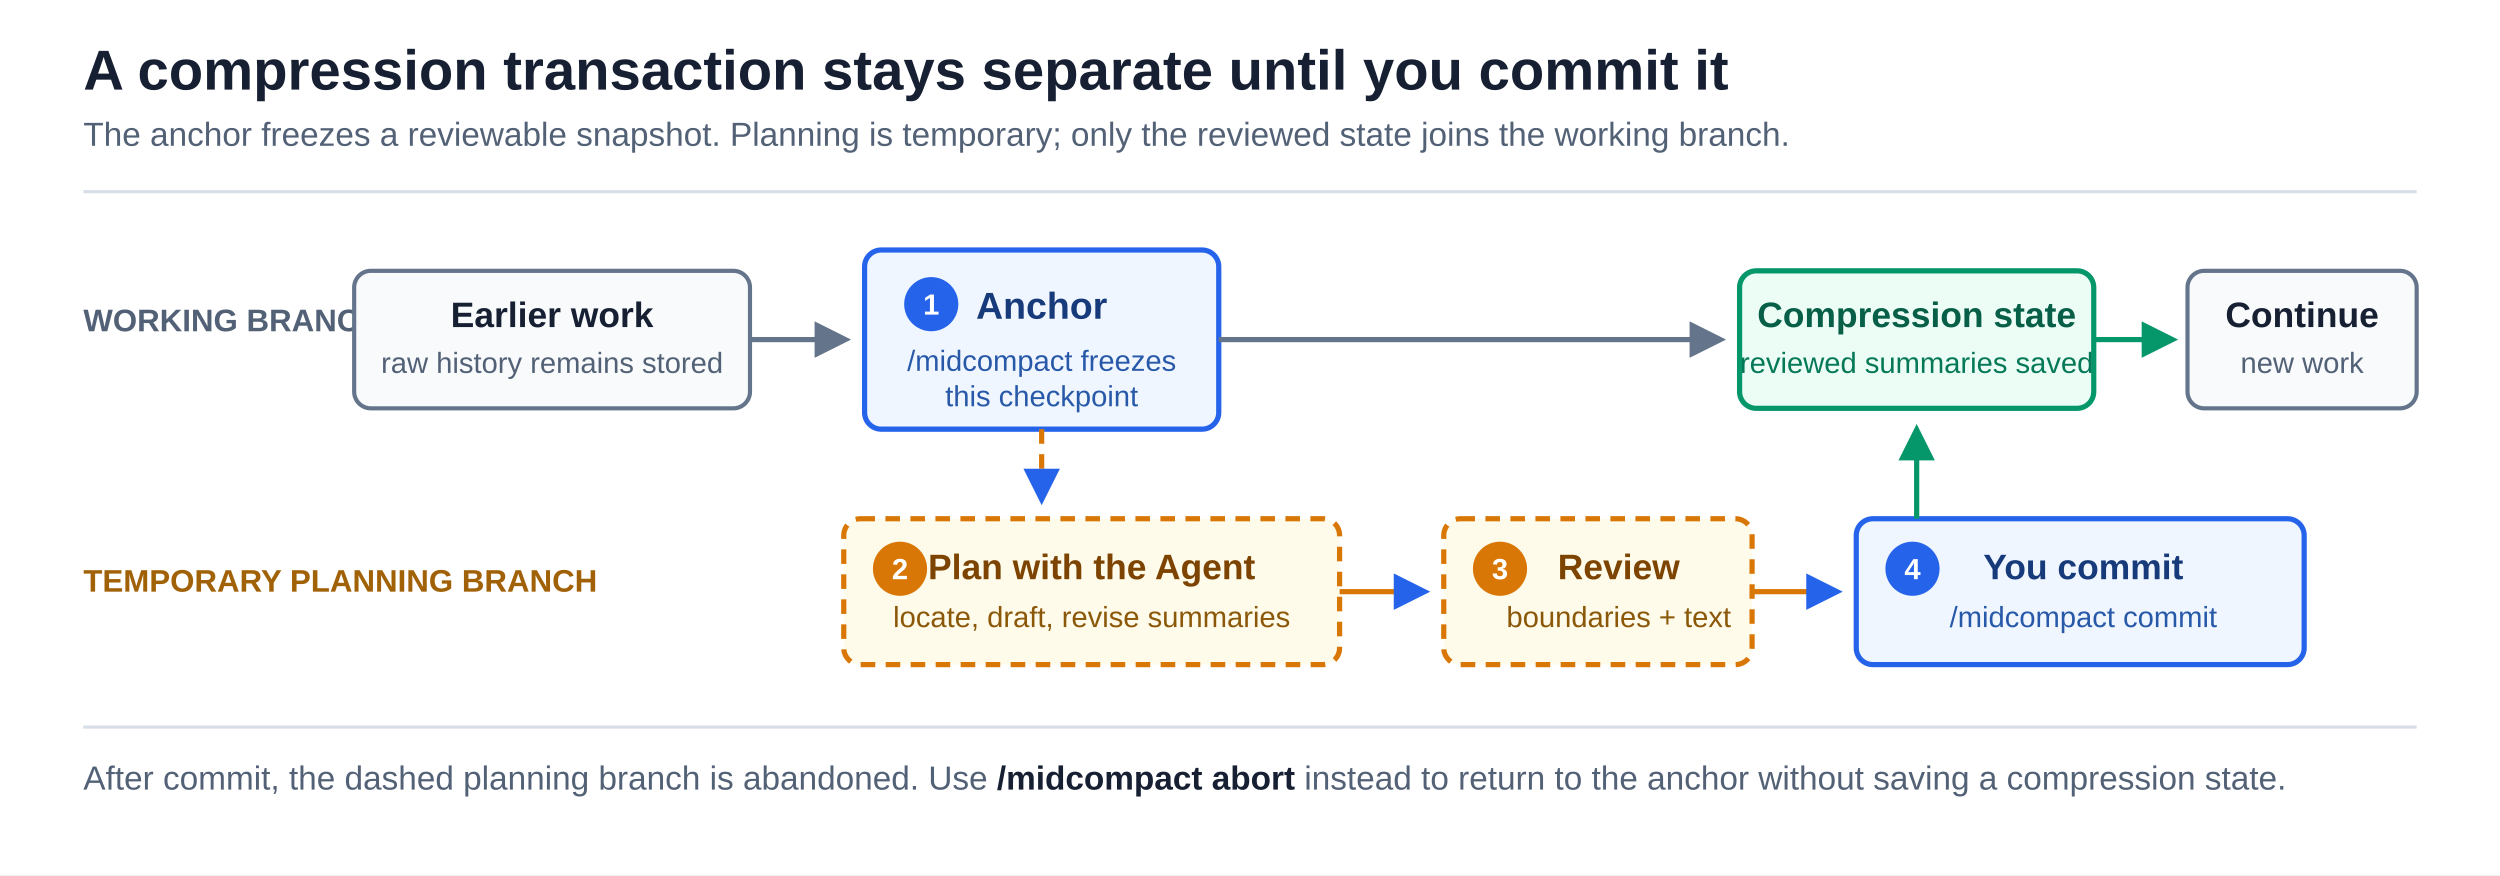
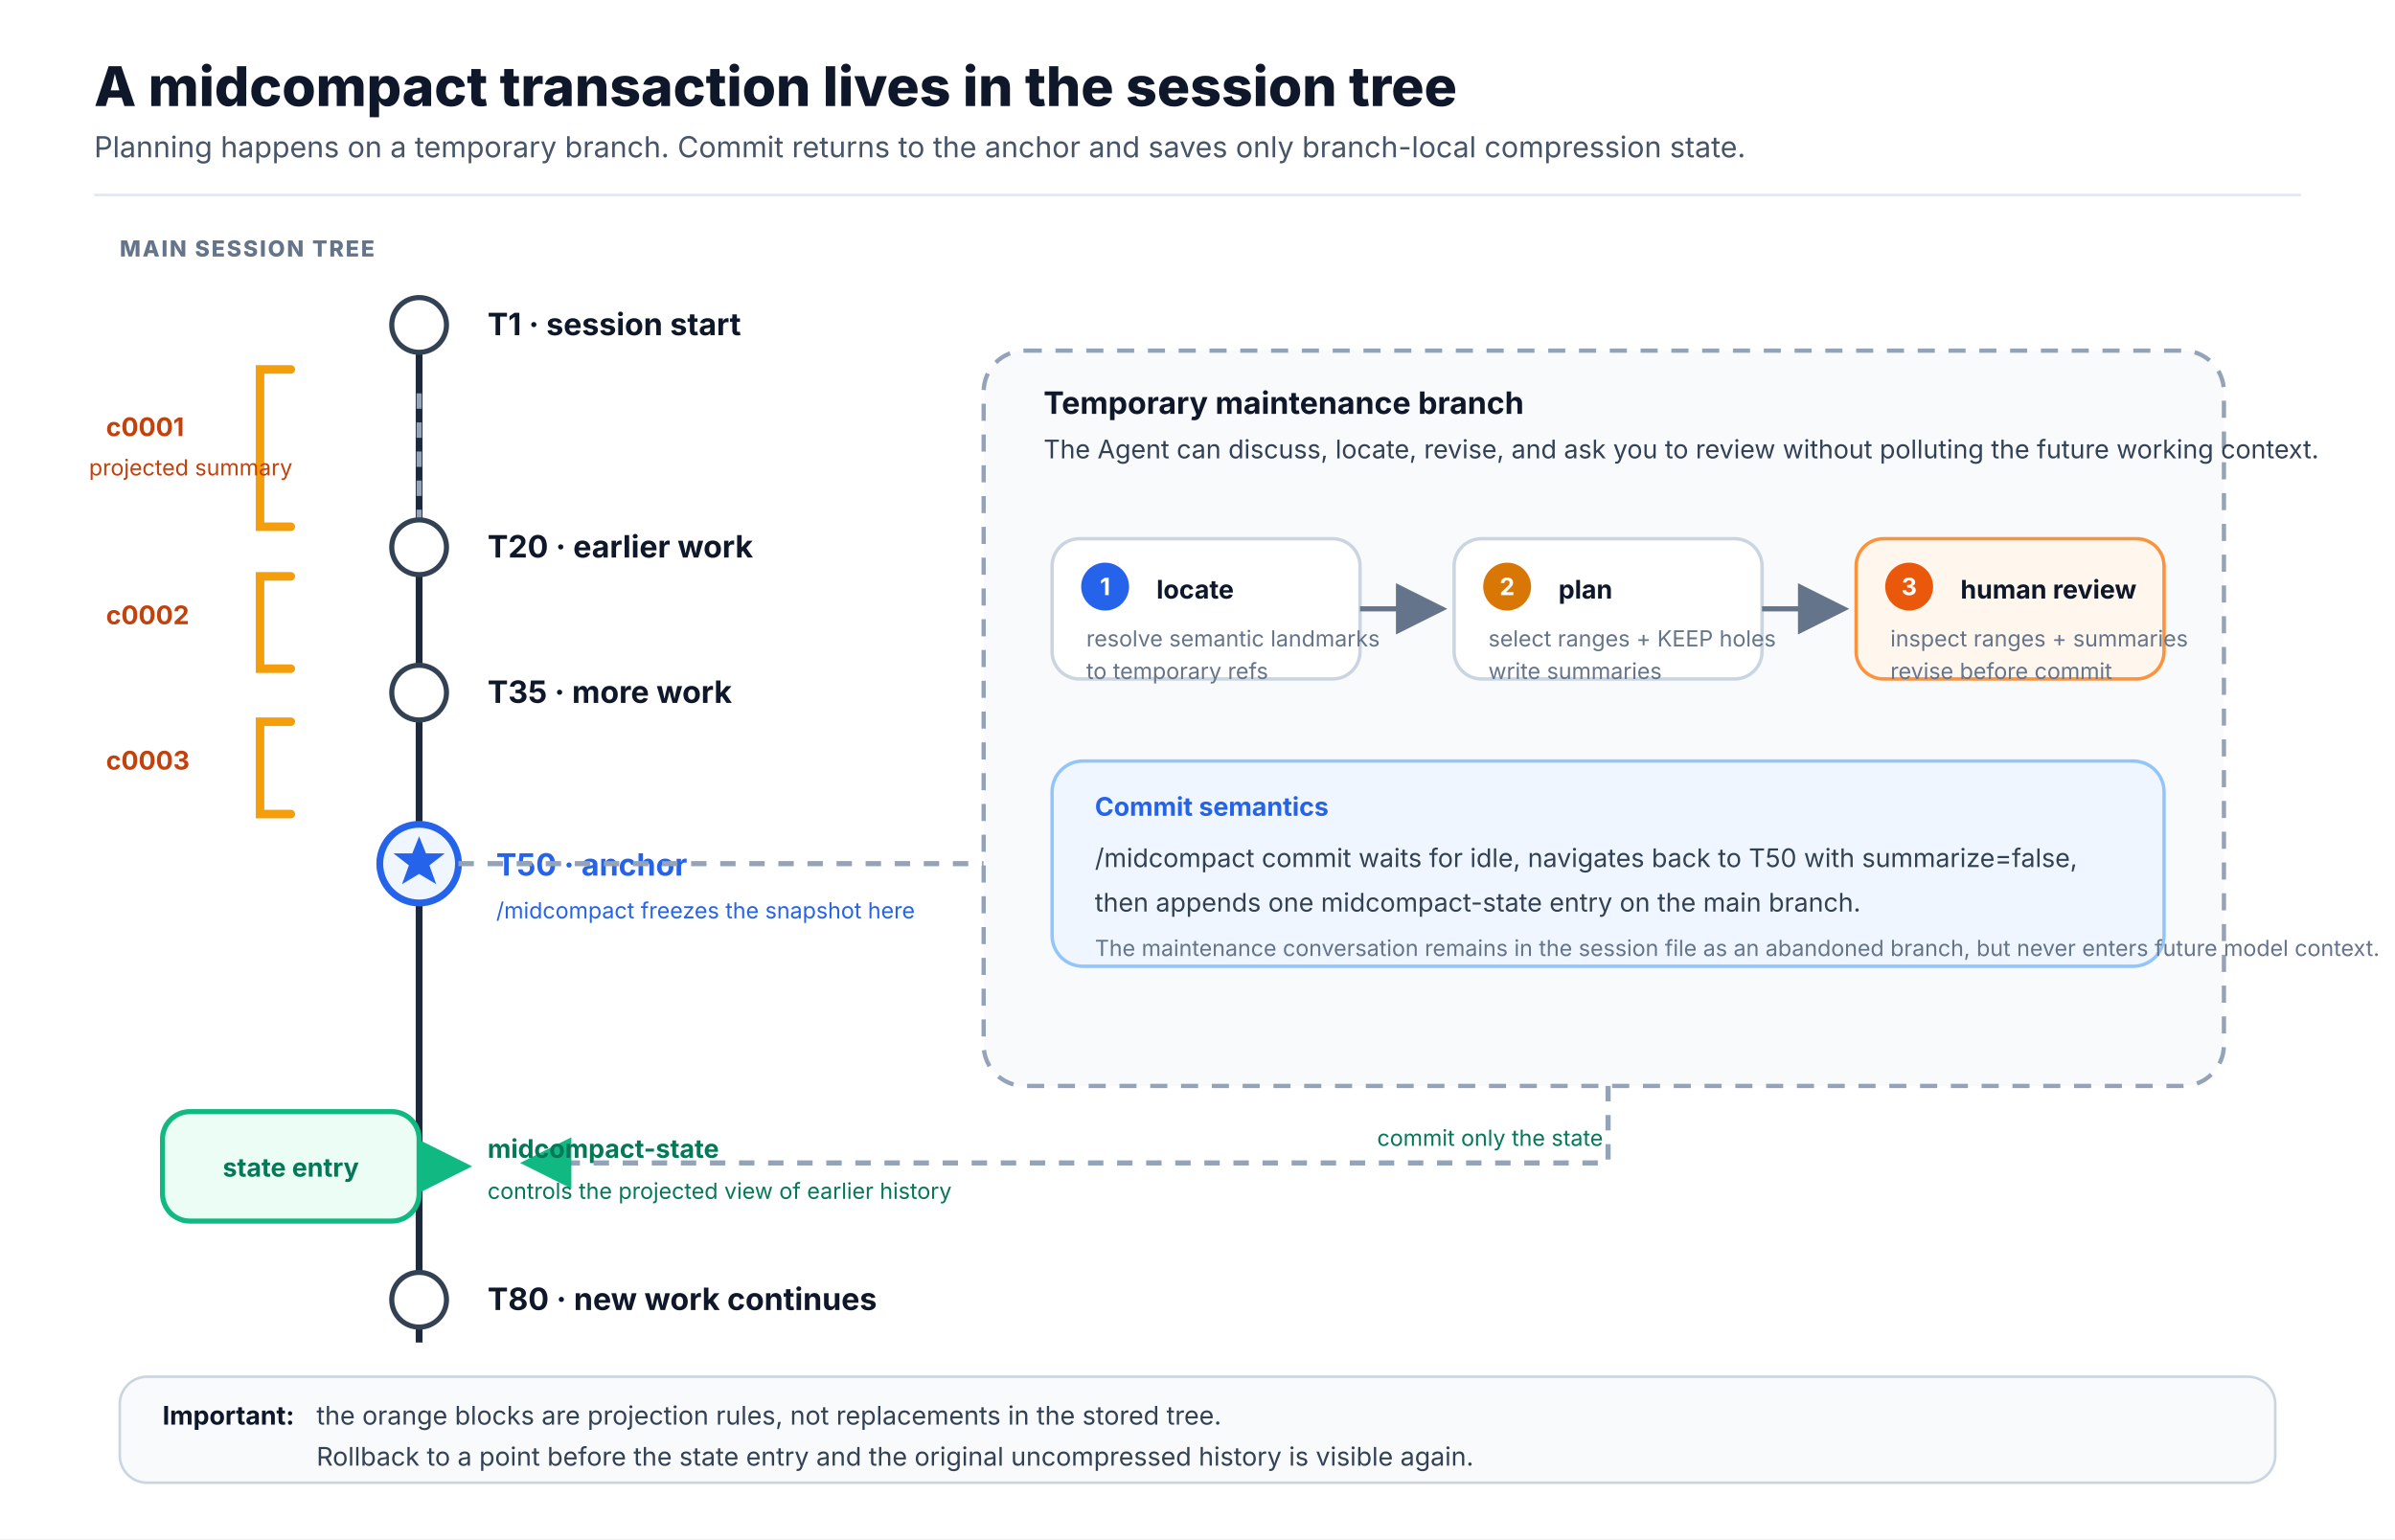
- <svg xmlns="http://www.w3.org/2000/svg" width="1200" height="420" viewBox="0 0 1200 420" role="img" aria-labelledby="title desc">
+ <svg xmlns="http://www.w3.org/2000/svg" width="1400" height="900" viewBox="0 0 1400 900" role="img" aria-labelledby="title desc">
  <defs>
-     <marker id="arrow-slate" viewBox="0 0 10 10" refX="8" refY="5" markerWidth="7" markerHeight="7" orient="auto">
-       <path d="M 0 0 L 10 5 L 0 10 z" fill="#64748b" />
+     <style>
+       text { font-family: Inter, -apple-system, BlinkMacSystemFont, "Segoe UI", Roboto, Arial, sans-serif; }
+       .title { font-size: 32px; font-weight: 800; fill: #0f172a; }
+       .subtitle { font-size: 17px; fill: #475569; }
+       .section { font-size: 13px; font-weight: 800; letter-spacing: .08em; fill: #64748b; }
+       .label { font-size: 18px; font-weight: 700; fill: #0f172a; }
+       .label-sm { font-size: 15px; font-weight: 700; fill: #0f172a; }
+       .body { font-size: 15px; fill: #334155; }
+       .small { font-size: 13px; fill: #64748b; }
+       .blue { fill:#2563eb; }
+       .green { fill:#047857; }
+       .orange { fill:#c2410c; }
+       .main { stroke:#1e293b; stroke-width:4; fill:none; }
+       .dash { stroke:#94a3b8; stroke-width:3; stroke-dasharray:9 8; fill:none; }
+       .node { fill:#fff; stroke:#334155; stroke-width:3; }
+       .anchor { fill:#eff6ff; stroke:#2563eb; stroke-width:4; }
+       .state { fill:#ecfdf5; stroke:#10b981; stroke-width:3; }
+       .maint { fill:#f8fafc; stroke:#94a3b8; stroke-width:2.5; stroke-dasharray:10 8; }
+       .step { fill:#fff; stroke:#cbd5e1; stroke-width:2; }
+       .orangeBox { fill:#fff7ed; stroke:#fb923c; stroke-width:2; }
+       .blueBox { fill:#eff6ff; stroke:#93c5fd; stroke-width:2; }
+       .greenBox { fill:#ecfdf5; stroke:#86efac; stroke-width:2; }
+       .legend { fill:#f8fafc; stroke:#cbd5e1; stroke-width:1.5; }
+     </style>
+     <marker id="arrow-slate" markerWidth="10" markerHeight="10" refX="8" refY="5" orient="auto" markerUnits="strokeWidth">
+       <path d="M0,0 L10,5 L0,10 z" fill="#64748b" />
    </marker>
-     <marker id="arrow-blue" viewBox="0 0 10 10" refX="8" refY="5" markerWidth="7" markerHeight="7" orient="auto">
-       <path d="M 0 0 L 10 5 L 0 10 z" fill="#2563eb" />
-     </marker>
-     <marker id="arrow-green" viewBox="0 0 10 10" refX="8" refY="5" markerWidth="7" markerHeight="7" orient="auto">
-       <path d="M 0 0 L 10 5 L 0 10 z" fill="#059669" />
+     <marker id="arrow-green" markerWidth="10" markerHeight="10" refX="8" refY="5" orient="auto" markerUnits="strokeWidth">
+       <path d="M0,0 L10,5 L0,10 z" fill="#10b981" />
    </marker>
  </defs>
-   <rect width="1200" height="420" fill="#ffffff" />
-   <g font-family="Arial, Helvetica, sans-serif">
-     <text x="40" y="43" font-size="27" font-weight="700" fill="#172033">A compression transaction stays separate until you commit it</text>
-     <text x="40" y="70" font-size="16" fill="#526176">The anchor freezes a reviewable snapshot. Planning is temporary; only the reviewed state joins the working branch.</text>
-     <line x1="40" y1="92" x2="1160" y2="92" stroke="#d8dee8" stroke-width="1.5" />
-     <text x="40" y="159" font-size="15" font-weight="700" fill="#526176">WORKING BRANCH</text>
-     <text x="40" y="284" font-size="15" font-weight="700" fill="#a16207">TEMPORARY PLANNING BRANCH</text>
-     <g id="working-branch">
-       <rect x="170" y="130" width="190" height="66" rx="8" fill="#f8fafc" stroke="#64748b" stroke-width="2" />
-       <text x="265" y="157" text-anchor="middle" font-size="17" font-weight="700" fill="#172033">Earlier work</text>
-       <text x="265" y="179" text-anchor="middle" font-size="14" fill="#526176">raw history remains stored</text>
-       <line x1="360" y1="163" x2="405" y2="163" stroke="#64748b" stroke-width="2.5" marker-end="url(#arrow-slate)" />
-       <rect x="415" y="120" width="170" height="86" rx="8" fill="#eff6ff" stroke="#2563eb" stroke-width="2.5" />
-       <circle cx="447" cy="146" r="13" fill="#2563eb" />
-       <text x="447" y="151" text-anchor="middle" font-size="14" font-weight="700" fill="#ffffff">1</text>
-       <text x="500" y="153" text-anchor="middle" font-size="18" font-weight="700" fill="#173b7a">Anchor</text>
-       <text x="500" y="178" text-anchor="middle" font-size="14" fill="#2859a8">/midcompact freezes</text>
-       <text x="500" y="195" text-anchor="middle" font-size="14" fill="#2859a8">this checkpoint</text>
-       <line x1="585" y1="163" x2="825" y2="163" stroke="#64748b" stroke-width="2.5" marker-end="url(#arrow-slate)" />
-       <rect x="835" y="130" width="170" height="66" rx="8" fill="#ecfdf5" stroke="#059669" stroke-width="2.5" />
-       <text x="920" y="157" text-anchor="middle" font-size="17" font-weight="700" fill="#065f46">Compression state</text>
-       <text x="920" y="179" text-anchor="middle" font-size="14" fill="#047857">reviewed summaries saved</text>
-       <line x1="1005" y1="163" x2="1042" y2="163" stroke="#059669" stroke-width="2.5" marker-end="url(#arrow-green)" />
-       <rect x="1050" y="130" width="110" height="66" rx="8" fill="#f8fafc" stroke="#64748b" stroke-width="2" />
-       <text x="1105" y="157" text-anchor="middle" font-size="17" font-weight="700" fill="#172033">Continue</text>
-       <text x="1105" y="179" text-anchor="middle" font-size="14" fill="#526176">new work</text>
-     </g>
-     <g id="planning-branch">
-       <line x1="500" y1="206" x2="500" y2="239" stroke="#d97706" stroke-width="2.5" stroke-dasharray="7 5" marker-end="url(#arrow-blue)" />
-       <rect x="405" y="249" width="238" height="70" rx="8" fill="#fffbeb" stroke="#d97706" stroke-width="2.5" stroke-dasharray="7 5" />
-       <circle cx="432" cy="273" r="13" fill="#d97706" />
-       <text x="432" y="278" text-anchor="middle" font-size="14" font-weight="700" fill="#ffffff">2</text>
-       <text x="524" y="278" text-anchor="middle" font-size="17" font-weight="700" fill="#7c4400">Plan with the Agent</text>
-       <text x="524" y="301" text-anchor="middle" font-size="14" fill="#8a5808">locate, draft, revise summaries</text>
-       <line x1="643" y1="284" x2="683" y2="284" stroke="#d97706" stroke-width="2.5" marker-end="url(#arrow-blue)" />
-       <rect x="693" y="249" width="148" height="70" rx="8" fill="#fffbeb" stroke="#d97706" stroke-width="2.5" stroke-dasharray="7 5" />
-       <circle cx="720" cy="273" r="13" fill="#d97706" />
-       <text x="720" y="278" text-anchor="middle" font-size="14" font-weight="700" fill="#ffffff">3</text>
-       <text x="777" y="278" text-anchor="middle" font-size="17" font-weight="700" fill="#7c4400">Review</text>
-       <text x="777" y="301" text-anchor="middle" font-size="14" fill="#8a5808">boundaries + text</text>
-       <line x1="841" y1="284" x2="881" y2="284" stroke="#d97706" stroke-width="2.5" marker-end="url(#arrow-blue)" />
-       <rect x="891" y="249" width="215" height="70" rx="8" fill="#eff6ff" stroke="#2563eb" stroke-width="2.5" />
-       <circle cx="918" cy="273" r="13" fill="#2563eb" />
-       <text x="918" y="278" text-anchor="middle" font-size="14" font-weight="700" fill="#ffffff">4</text>
-       <text x="1000" y="278" text-anchor="middle" font-size="17" font-weight="700" fill="#173b7a">You commit</text>
-       <text x="1000" y="301" text-anchor="middle" font-size="14" fill="#2859a8">/midcompact commit</text>
-       <line x1="920" y1="249" x2="920" y2="207" stroke="#059669" stroke-width="2.5" marker-end="url(#arrow-green)" />
-     </g>
-     <line x1="40" y1="349" x2="1160" y2="349" stroke="#d8dee8" stroke-width="1.5" />
-     <text x="40" y="379" font-size="16" fill="#526176">After commit, the dashed planning branch is abandoned. Use <tspan font-weight="700" fill="#172033">/midcompact abort</tspan> instead to return to the anchor without saving a compression state.</text>
-   </g>
+   <rect width="1400" height="900" fill="#fff" />
+   <text x="55" y="62" class="title">A midcompact transaction lives in the session tree</text>
+   <text x="55" y="92" class="subtitle">Planning happens on a temporary branch. Commit returns to the anchor and saves only branch-local compression state.</text>
+   <line x1="55" y1="114" x2="1345" y2="114" stroke="#e2e8f0" stroke-width="1.5" />
+   <text x="70" y="150" class="section">MAIN SESSION TREE</text>
+   <line x1="245" y1="190" x2="245" y2="785" class="main" />
+   <line x1="245" y1="230" x2="245" y2="305" class="dash" />
+   <circle cx="245" cy="190" r="16" class="node" />
+   <text x="285" y="196" class="label">T1 · session start</text>
+   <circle cx="245" cy="320" r="16" class="node" />
+   <text x="285" y="326" class="label">T20 · earlier work</text>
+   <circle cx="245" cy="405" r="16" class="node" />
+   <text x="285" y="411" class="label">T35 · more work</text>
+   <circle cx="245" cy="505" r="23" class="anchor" />
+   <polygon points="245,489 249,499 260,499 251,506 255,517 245,511 235,517 239,506 230,499 241,499" fill="#2563eb" />
+   <text x="290" y="512" class="label blue">T50 · anchor</text>
+   <text x="290" y="537" class="small blue">/midcompact freezes the snapshot here</text>
+   <path d="M268 505 H 575" class="dash" />
+   <rect x="575" y="205" width="725" height="430" rx="24" class="maint" />
+   <text x="610" y="242" class="label">Temporary maintenance branch</text>
+   <text x="610" y="268" class="body">The Agent can discuss, locate, revise, and ask you to review without polluting the future working context.</text>
+   <rect x="615" y="315" width="180" height="82" rx="16" class="step" />
+   <circle cx="646" cy="343" r="14" fill="#2563eb" />
+   <text x="646" y="348" text-anchor="middle" font-size="14" font-weight="700" fill="#fff">1</text>
+   <text x="676" y="350" class="label-sm">locate</text>
+   <text x="635" y="378" class="small">resolve semantic landmarks</text>
+   <text x="635" y="397" class="small">to temporary refs</text>
+   <line x1="795" y1="356" x2="840" y2="356" stroke="#64748b" stroke-width="3" marker-end="url(#arrow-slate)" />
+   <rect x="850" y="315" width="180" height="82" rx="16" class="step" />
+   <circle cx="881" cy="343" r="14" fill="#d97706" />
+   <text x="881" y="348" text-anchor="middle" font-size="14" font-weight="700" fill="#fff">2</text>
+   <text x="911" y="350" class="label-sm">plan</text>
+   <text x="870" y="378" class="small">select ranges + KEEP holes</text>
+   <text x="870" y="397" class="small">write summaries</text>
+   <line x1="1030" y1="356" x2="1075" y2="356" stroke="#64748b" stroke-width="3" marker-end="url(#arrow-slate)" />
+   <rect x="1085" y="315" width="180" height="82" rx="16" class="orangeBox" />
+   <circle cx="1116" cy="343" r="14" fill="#ea580c" />
+   <text x="1116" y="348" text-anchor="middle" font-size="14" font-weight="700" fill="#fff">3</text>
+   <text x="1146" y="350" class="label-sm">human review</text>
+   <text x="1105" y="378" class="small">inspect ranges + summaries</text>
+   <text x="1105" y="397" class="small">revise before commit</text>
+   <rect x="615" y="445" width="650" height="120" rx="18" class="blueBox" />
+   <text x="640" y="477" class="label-sm blue">Commit semantics</text>
+   <text x="640" y="507" class="body">/midcompact commit waits for idle, navigates back to T50 with summarize=false,</text>
+   <text x="640" y="533" class="body">then appends one midcompact-state entry on the main branch.</text>
+   <text x="640" y="559" class="small">The maintenance conversation remains in the session file as an abandoned branch, but never enters future model context.</text>
+   <path d="M940 635 V 680 H 310" class="dash" marker-end="url(#arrow-green)" />
+   <text x="805" y="670" class="small green">commit only the state</text>
+   <rect x="95" y="650" width="150" height="64" rx="16" class="state" />
+   <text x="170" y="688" text-anchor="middle" class="label-sm green">state entry</text>
+   <line x1="245" y1="682" x2="270" y2="682" stroke="#10b981" stroke-width="3" marker-end="url(#arrow-green)" />
+   <text x="285" y="677" class="label-sm green">midcompact-state</text>
+   <text x="285" y="701" class="small green">controls the projected view of earlier history</text>
+   <circle cx="245" cy="760" r="16" class="node" />
+   <text x="285" y="766" class="label">T80 · new work continues</text>
+   <path d="M170 216 h-18 v92 h18" stroke="#f59e0b" stroke-width="5" fill="none" stroke-linecap="round" />
+   <text x="62" y="255" class="label-sm orange">c0001</text>
+   <text x="52" y="278" class="small orange">projected summary</text>
+   <path d="M170 337 h-18 v54 h18" stroke="#f59e0b" stroke-width="5" fill="none" stroke-linecap="round" />
+   <text x="62" y="365" class="label-sm orange">c0002</text>
+   <path d="M170 422 h-18 v54 h18" stroke="#f59e0b" stroke-width="5" fill="none" stroke-linecap="round" />
+   <text x="62" y="450" class="label-sm orange">c0003</text>
+   <rect x="70" y="805" width="1260" height="62" rx="16" class="legend" />
+   <text x="95" y="833" class="label-sm">Important:</text>
+   <text x="185" y="833" class="body">the orange blocks are projection rules, not replacements in the stored tree.</text>
+   <text x="185" y="857" class="body">Rollback to a point before the state entry and the original uncompressed history is visible again.</text>
</svg>
